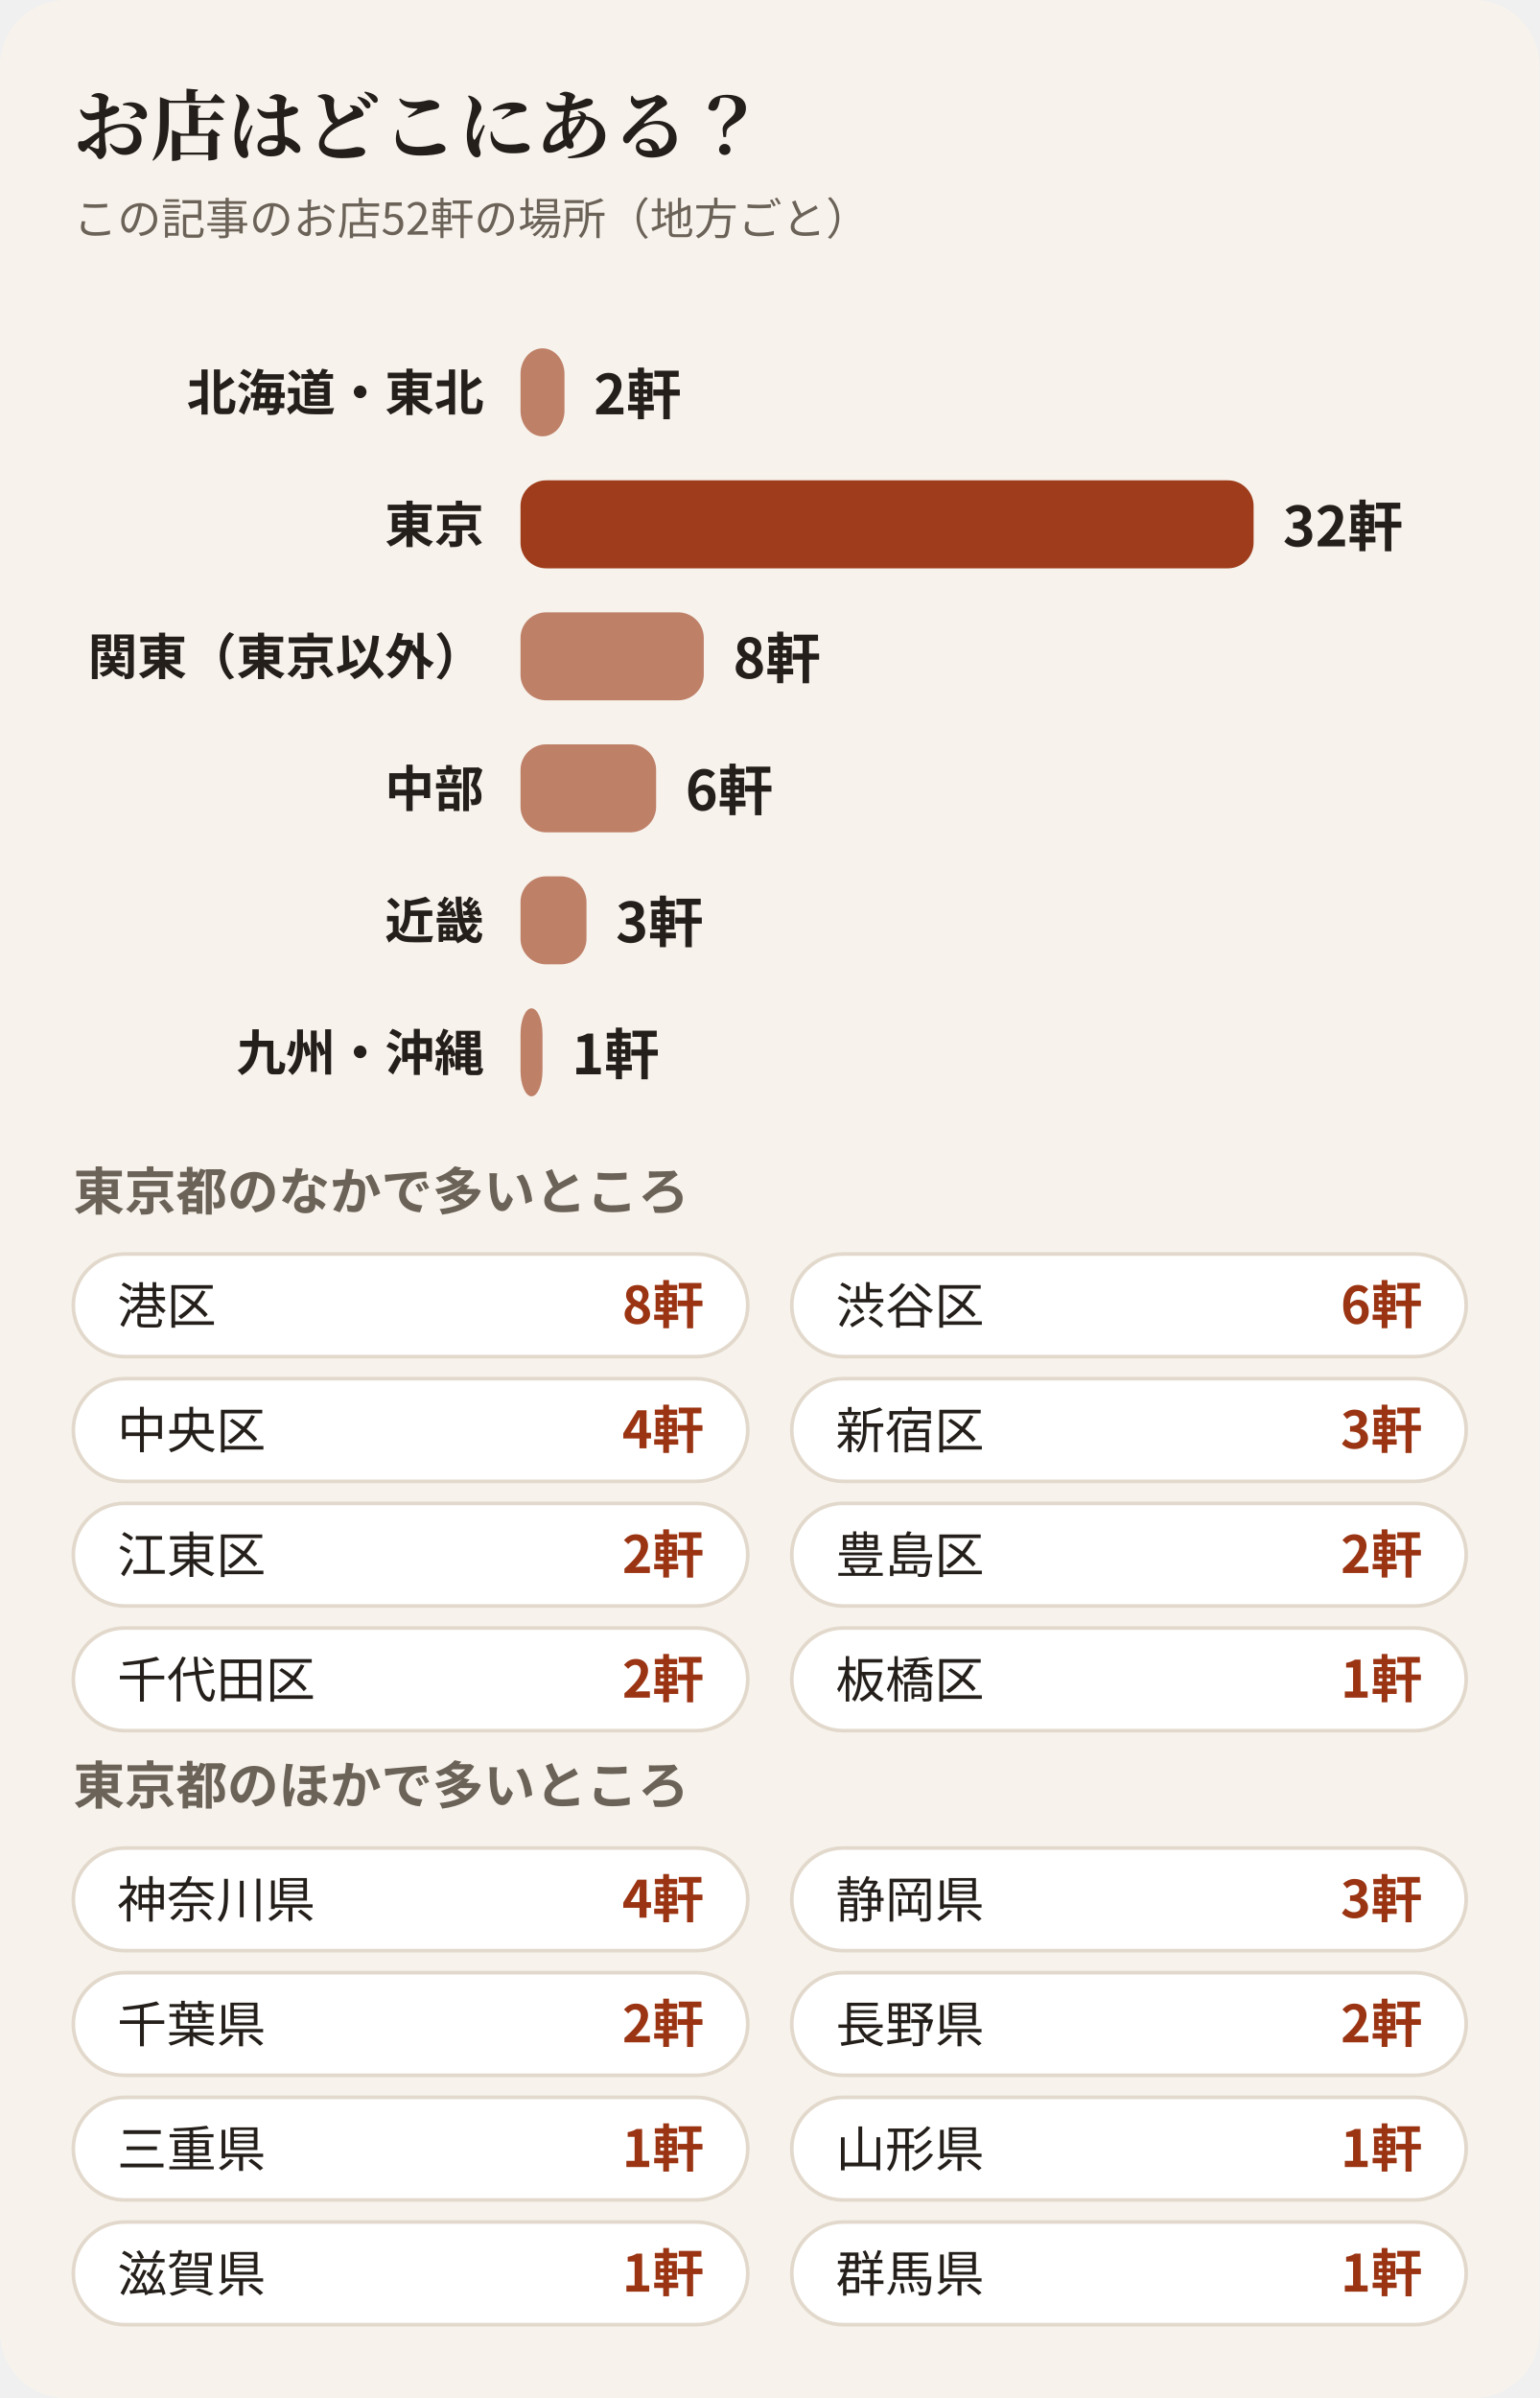
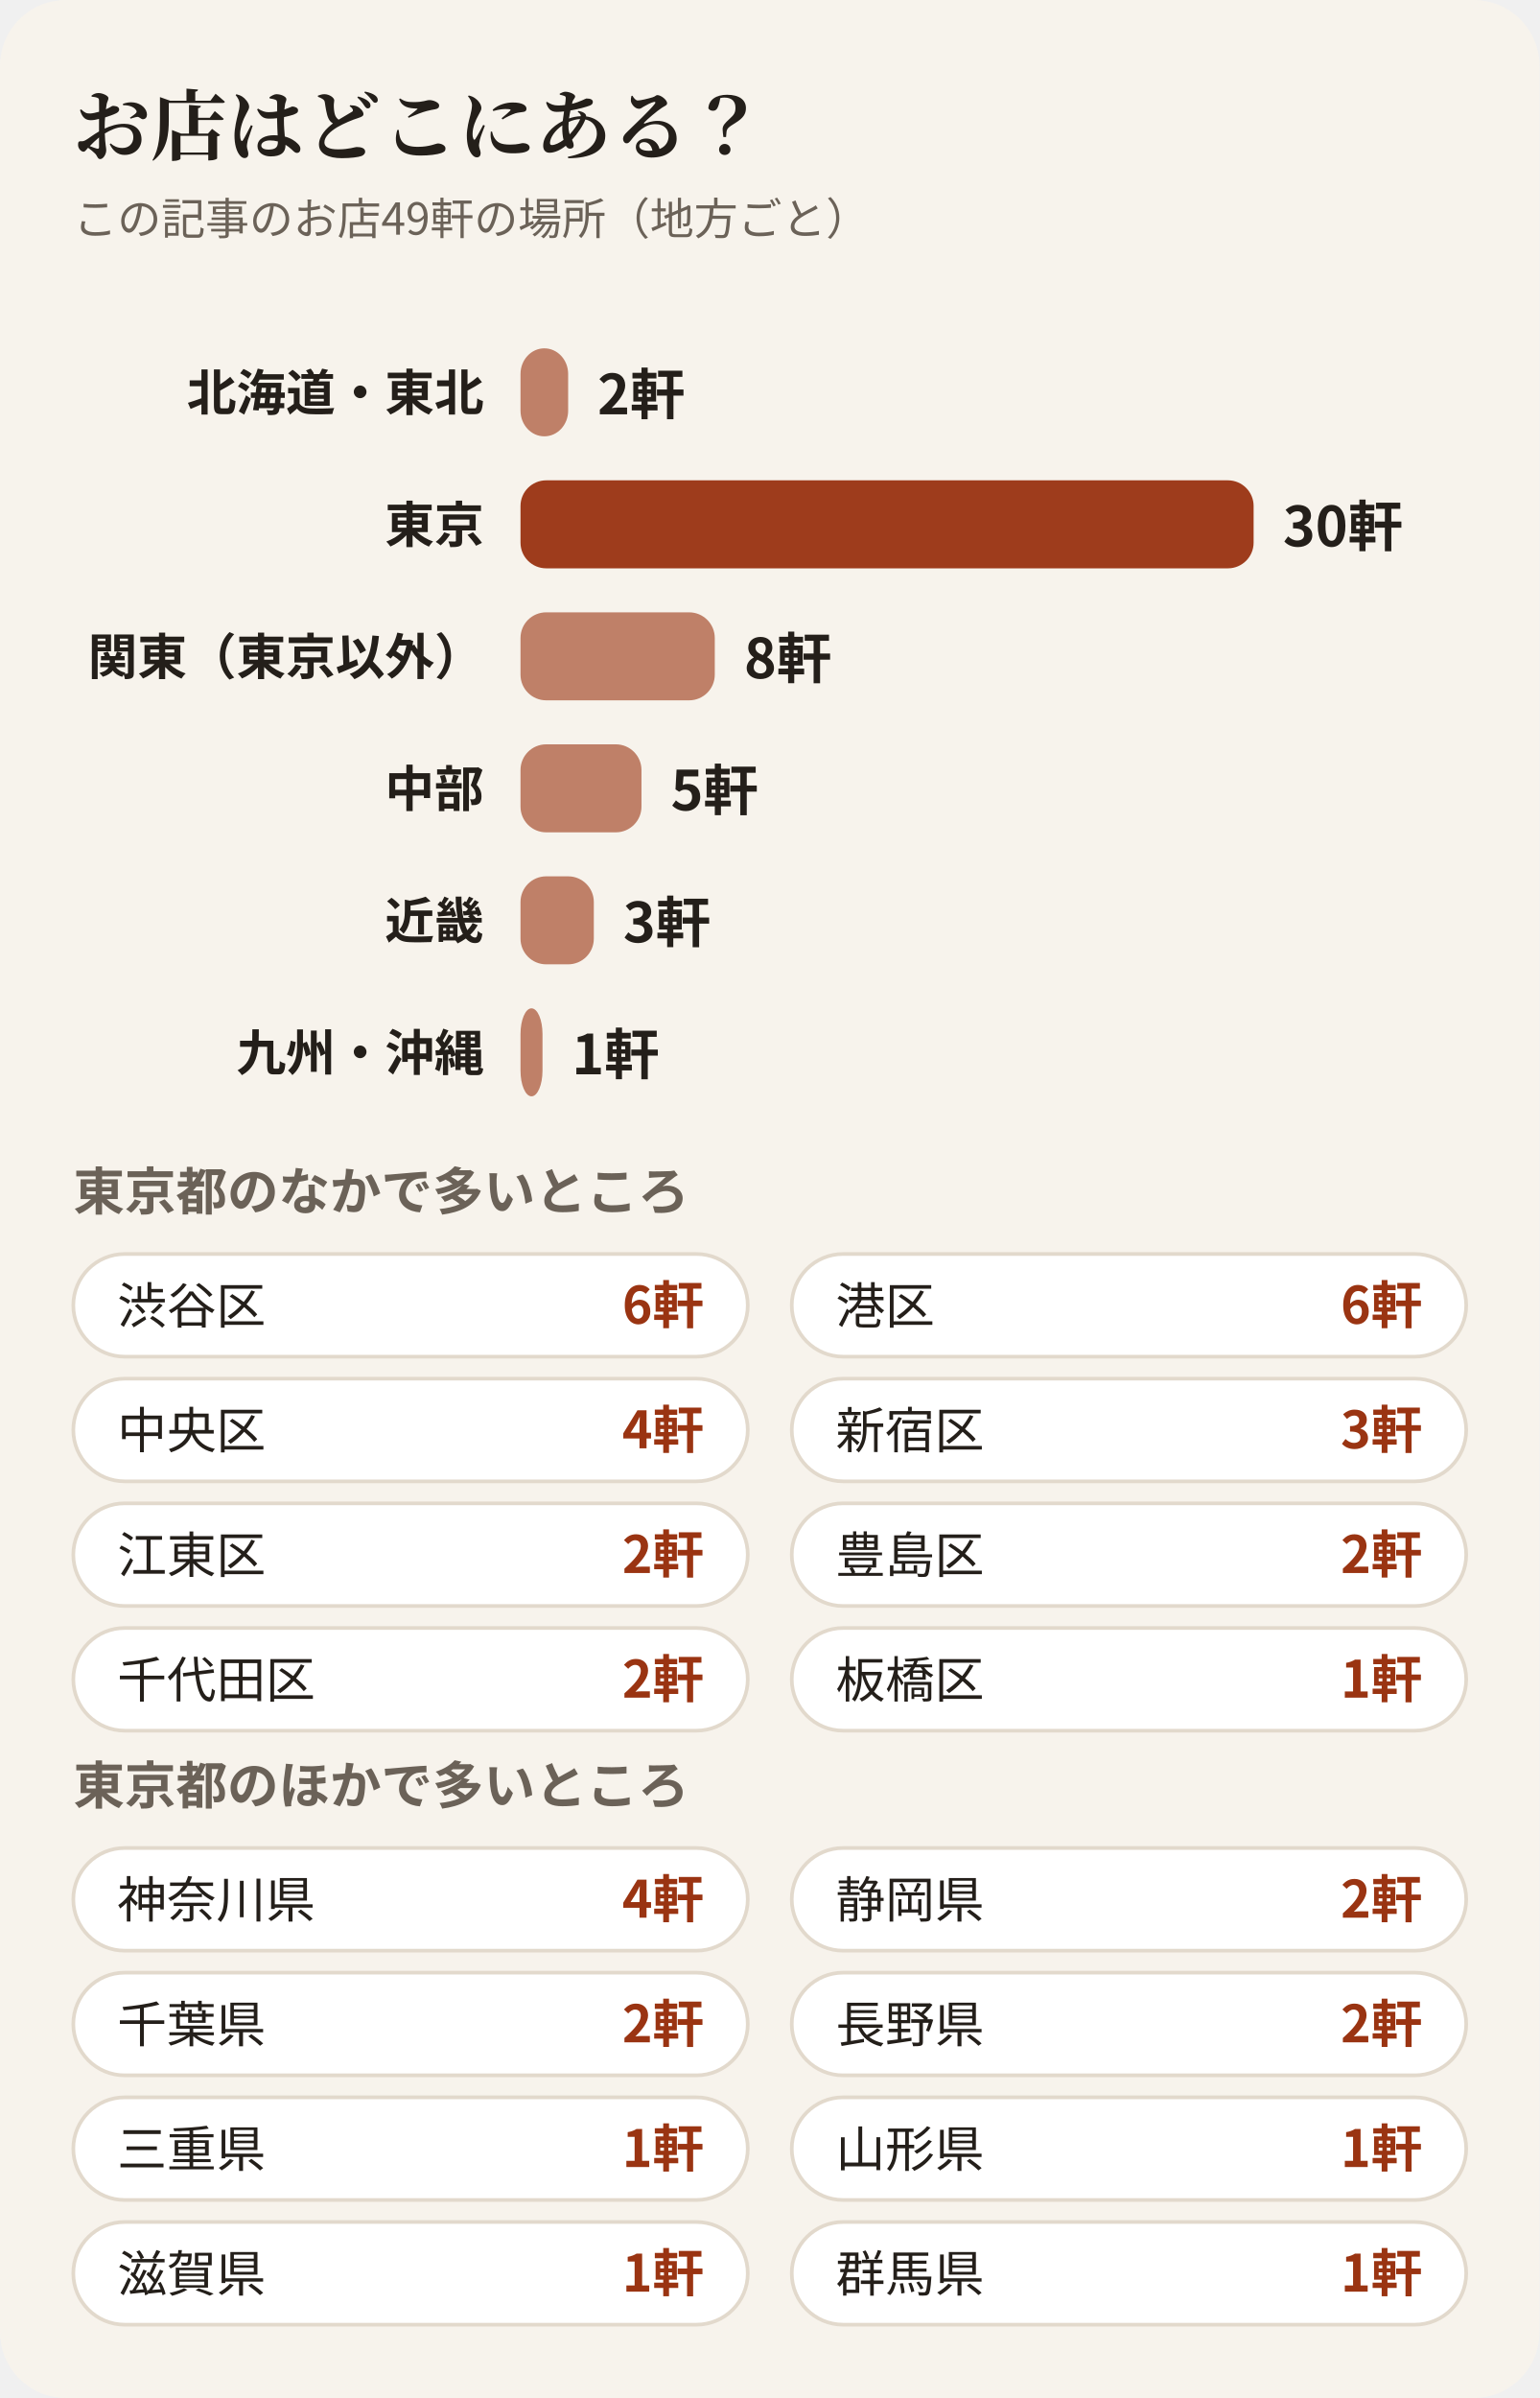
<svg xmlns="http://www.w3.org/2000/svg" viewBox="0 0 420 654" width="420" height="654" font-family="'Hiragino Sans','Noto Sans CJK JP','Noto Sans JP',sans-serif">
  <rect width="420" height="654" rx="18" fill="#F7F3EC" />
  <text x="20" y="42" font-size="21" font-weight="800" fill="#241F1A" font-family="'Hiragino Mincho ProN','Noto Serif CJK JP','Noto Serif JP',serif">お店はどこにある？</text>
-   <text x="20" y="64" font-size="12" fill="#6B6258">この記事のお店52軒の場所（地方ごと）</text>
+   <text x="20" y="64" font-size="12" fill="#6B6258">この記事のお店49軒の場所（地方ごと）</text>
  <text x="132" y="112" font-size="13.5" font-weight="700" text-anchor="end" fill="#241F1A">北海道・東北</text>
-   <rect x="142" y="95" width="12" height="24" rx="7" fill="#9a3412" fill-opacity="0.6" />
-   <text x="162" y="113" font-size="15" font-weight="800" fill="#241F1A">2軒</text>
+   <rect x="142" y="95" width="13" height="24" rx="7" fill="#9a3412" fill-opacity="0.6" />
+   <text x="163" y="113" font-size="15" font-weight="800" fill="#241F1A">2軒</text>
  <text x="132" y="148" font-size="13.5" font-weight="700" text-anchor="end" fill="#241F1A">東京</text>
  <rect x="142" y="131" width="200" height="24" rx="7" fill="#9a3412" fill-opacity="0.95" />
-   <text x="350" y="149" font-size="15" font-weight="800" fill="#241F1A">32軒</text>
+   <text x="350" y="149" font-size="15" font-weight="800" fill="#241F1A">30軒</text>
  <text x="132" y="184" font-size="13.5" font-weight="700" text-anchor="end" fill="#241F1A">関東（東京以外）</text>
-   <rect x="142" y="167" width="50" height="24" rx="7" fill="#9a3412" fill-opacity="0.6" />
-   <text x="200" y="185" font-size="15" font-weight="800" fill="#241F1A">8軒</text>
+   <rect x="142" y="167" width="53" height="24" rx="7" fill="#9a3412" fill-opacity="0.6" />
+   <text x="203" y="185" font-size="15" font-weight="800" fill="#241F1A">8軒</text>
  <text x="132" y="220" font-size="13.5" font-weight="700" text-anchor="end" fill="#241F1A">中部</text>
-   <rect x="142" y="203" width="37" height="24" rx="7" fill="#9a3412" fill-opacity="0.6" />
-   <text x="187" y="221" font-size="15" font-weight="800" fill="#241F1A">6軒</text>
+   <rect x="142" y="203" width="33" height="24" rx="7" fill="#9a3412" fill-opacity="0.6" />
+   <text x="183" y="221" font-size="15" font-weight="800" fill="#241F1A">5軒</text>
  <text x="132" y="256" font-size="13.5" font-weight="700" text-anchor="end" fill="#241F1A">近畿</text>
-   <rect x="142" y="239" width="18" height="24" rx="7" fill="#9a3412" fill-opacity="0.6" />
-   <text x="168" y="257" font-size="15" font-weight="800" fill="#241F1A">3軒</text>
+   <rect x="142" y="239" width="20" height="24" rx="7" fill="#9a3412" fill-opacity="0.6" />
+   <text x="170" y="257" font-size="15" font-weight="800" fill="#241F1A">3軒</text>
  <text x="132" y="292" font-size="13.5" font-weight="700" text-anchor="end" fill="#241F1A">九州・沖縄</text>
  <rect x="142" y="275" width="6" height="24" rx="7" fill="#9a3412" fill-opacity="0.6" />
  <text x="156" y="293" font-size="15" font-weight="800" fill="#241F1A">1軒</text>
  <text x="20" y="330" font-size="14" font-weight="700" fill="#6B6258">東京都のなかで多いところ</text>
  <rect x="20" y="342" width="184" height="28" rx="14" fill="#fff" stroke="#E2D9CC" />
-   <text x="32" y="361" font-size="13.5" fill="#241F1A">港区</text>
-   <text x="192" y="361" font-size="14" font-weight="800" text-anchor="end" fill="#9a3412">8軒</text>
+   <text x="32" y="361" font-size="13.5" fill="#241F1A">渋谷区</text>
+   <text x="192" y="361" font-size="14" font-weight="800" text-anchor="end" fill="#9a3412">6軒</text>
  <rect x="216" y="342" width="184" height="28" rx="14" fill="#fff" stroke="#E2D9CC" />
-   <text x="228" y="361" font-size="13.5" fill="#241F1A">渋谷区</text>
+   <text x="228" y="361" font-size="13.5" fill="#241F1A">港区</text>
  <text x="388" y="361" font-size="14" font-weight="800" text-anchor="end" fill="#9a3412">6軒</text>
  <rect x="20" y="376" width="184" height="28" rx="14" fill="#fff" stroke="#E2D9CC" />
  <text x="32" y="395" font-size="13.5" fill="#241F1A">中央区</text>
  <text x="192" y="395" font-size="14" font-weight="800" text-anchor="end" fill="#9a3412">4軒</text>
  <rect x="216" y="376" width="184" height="28" rx="14" fill="#fff" stroke="#E2D9CC" />
  <text x="228" y="395" font-size="13.5" fill="#241F1A">新宿区</text>
  <text x="388" y="395" font-size="14" font-weight="800" text-anchor="end" fill="#9a3412">3軒</text>
  <rect x="20" y="410" width="184" height="28" rx="14" fill="#fff" stroke="#E2D9CC" />
  <text x="32" y="429" font-size="13.5" fill="#241F1A">江東区</text>
  <text x="192" y="429" font-size="14" font-weight="800" text-anchor="end" fill="#9a3412">2軒</text>
  <rect x="216" y="410" width="184" height="28" rx="14" fill="#fff" stroke="#E2D9CC" />
  <text x="228" y="429" font-size="13.5" fill="#241F1A">豊島区</text>
  <text x="388" y="429" font-size="14" font-weight="800" text-anchor="end" fill="#9a3412">2軒</text>
  <rect x="20" y="444" width="184" height="28" rx="14" fill="#fff" stroke="#E2D9CC" />
  <text x="32" y="463" font-size="13.5" fill="#241F1A">千代田区</text>
  <text x="192" y="463" font-size="14" font-weight="800" text-anchor="end" fill="#9a3412">2軒</text>
  <rect x="216" y="444" width="184" height="28" rx="14" fill="#fff" stroke="#E2D9CC" />
  <text x="228" y="463" font-size="13.5" fill="#241F1A">板橋区</text>
  <text x="388" y="463" font-size="14" font-weight="800" text-anchor="end" fill="#9a3412">1軒</text>
  <text x="20" y="492" font-size="14" font-weight="700" fill="#6B6258">東京都のほかで多いところ</text>
  <rect x="20" y="504" width="184" height="28" rx="14" fill="#fff" stroke="#E2D9CC" />
  <text x="32" y="523" font-size="13.5" fill="#241F1A">神奈川県</text>
  <text x="192" y="523" font-size="14" font-weight="800" text-anchor="end" fill="#9a3412">4軒</text>
  <rect x="216" y="504" width="184" height="28" rx="14" fill="#fff" stroke="#E2D9CC" />
  <text x="228" y="523" font-size="13.5" fill="#241F1A">静岡県</text>
-   <text x="388" y="523" font-size="14" font-weight="800" text-anchor="end" fill="#9a3412">3軒</text>
+   <text x="388" y="523" font-size="14" font-weight="800" text-anchor="end" fill="#9a3412">2軒</text>
  <rect x="20" y="538" width="184" height="28" rx="14" fill="#fff" stroke="#E2D9CC" />
  <text x="32" y="557" font-size="13.5" fill="#241F1A">千葉県</text>
  <text x="192" y="557" font-size="14" font-weight="800" text-anchor="end" fill="#9a3412">2軒</text>
  <rect x="216" y="538" width="184" height="28" rx="14" fill="#fff" stroke="#E2D9CC" />
  <text x="228" y="557" font-size="13.5" fill="#241F1A">長野県</text>
  <text x="388" y="557" font-size="14" font-weight="800" text-anchor="end" fill="#9a3412">2軒</text>
  <rect x="20" y="572" width="184" height="28" rx="14" fill="#fff" stroke="#E2D9CC" />
  <text x="32" y="591" font-size="13.5" fill="#241F1A">三重県</text>
  <text x="192" y="591" font-size="14" font-weight="800" text-anchor="end" fill="#9a3412">1軒</text>
  <rect x="216" y="572" width="184" height="28" rx="14" fill="#fff" stroke="#E2D9CC" />
  <text x="228" y="591" font-size="13.5" fill="#241F1A">山形県</text>
  <text x="388" y="591" font-size="14" font-weight="800" text-anchor="end" fill="#9a3412">1軒</text>
  <rect x="20" y="606" width="184" height="28" rx="14" fill="#fff" stroke="#E2D9CC" />
  <text x="32" y="625" font-size="13.5" fill="#241F1A">滋賀県</text>
  <text x="192" y="625" font-size="14" font-weight="800" text-anchor="end" fill="#9a3412">1軒</text>
  <rect x="216" y="606" width="184" height="28" rx="14" fill="#fff" stroke="#E2D9CC" />
  <text x="228" y="625" font-size="13.5" fill="#241F1A">群馬県</text>
  <text x="388" y="625" font-size="14" font-weight="800" text-anchor="end" fill="#9a3412">1軒</text>
</svg>
